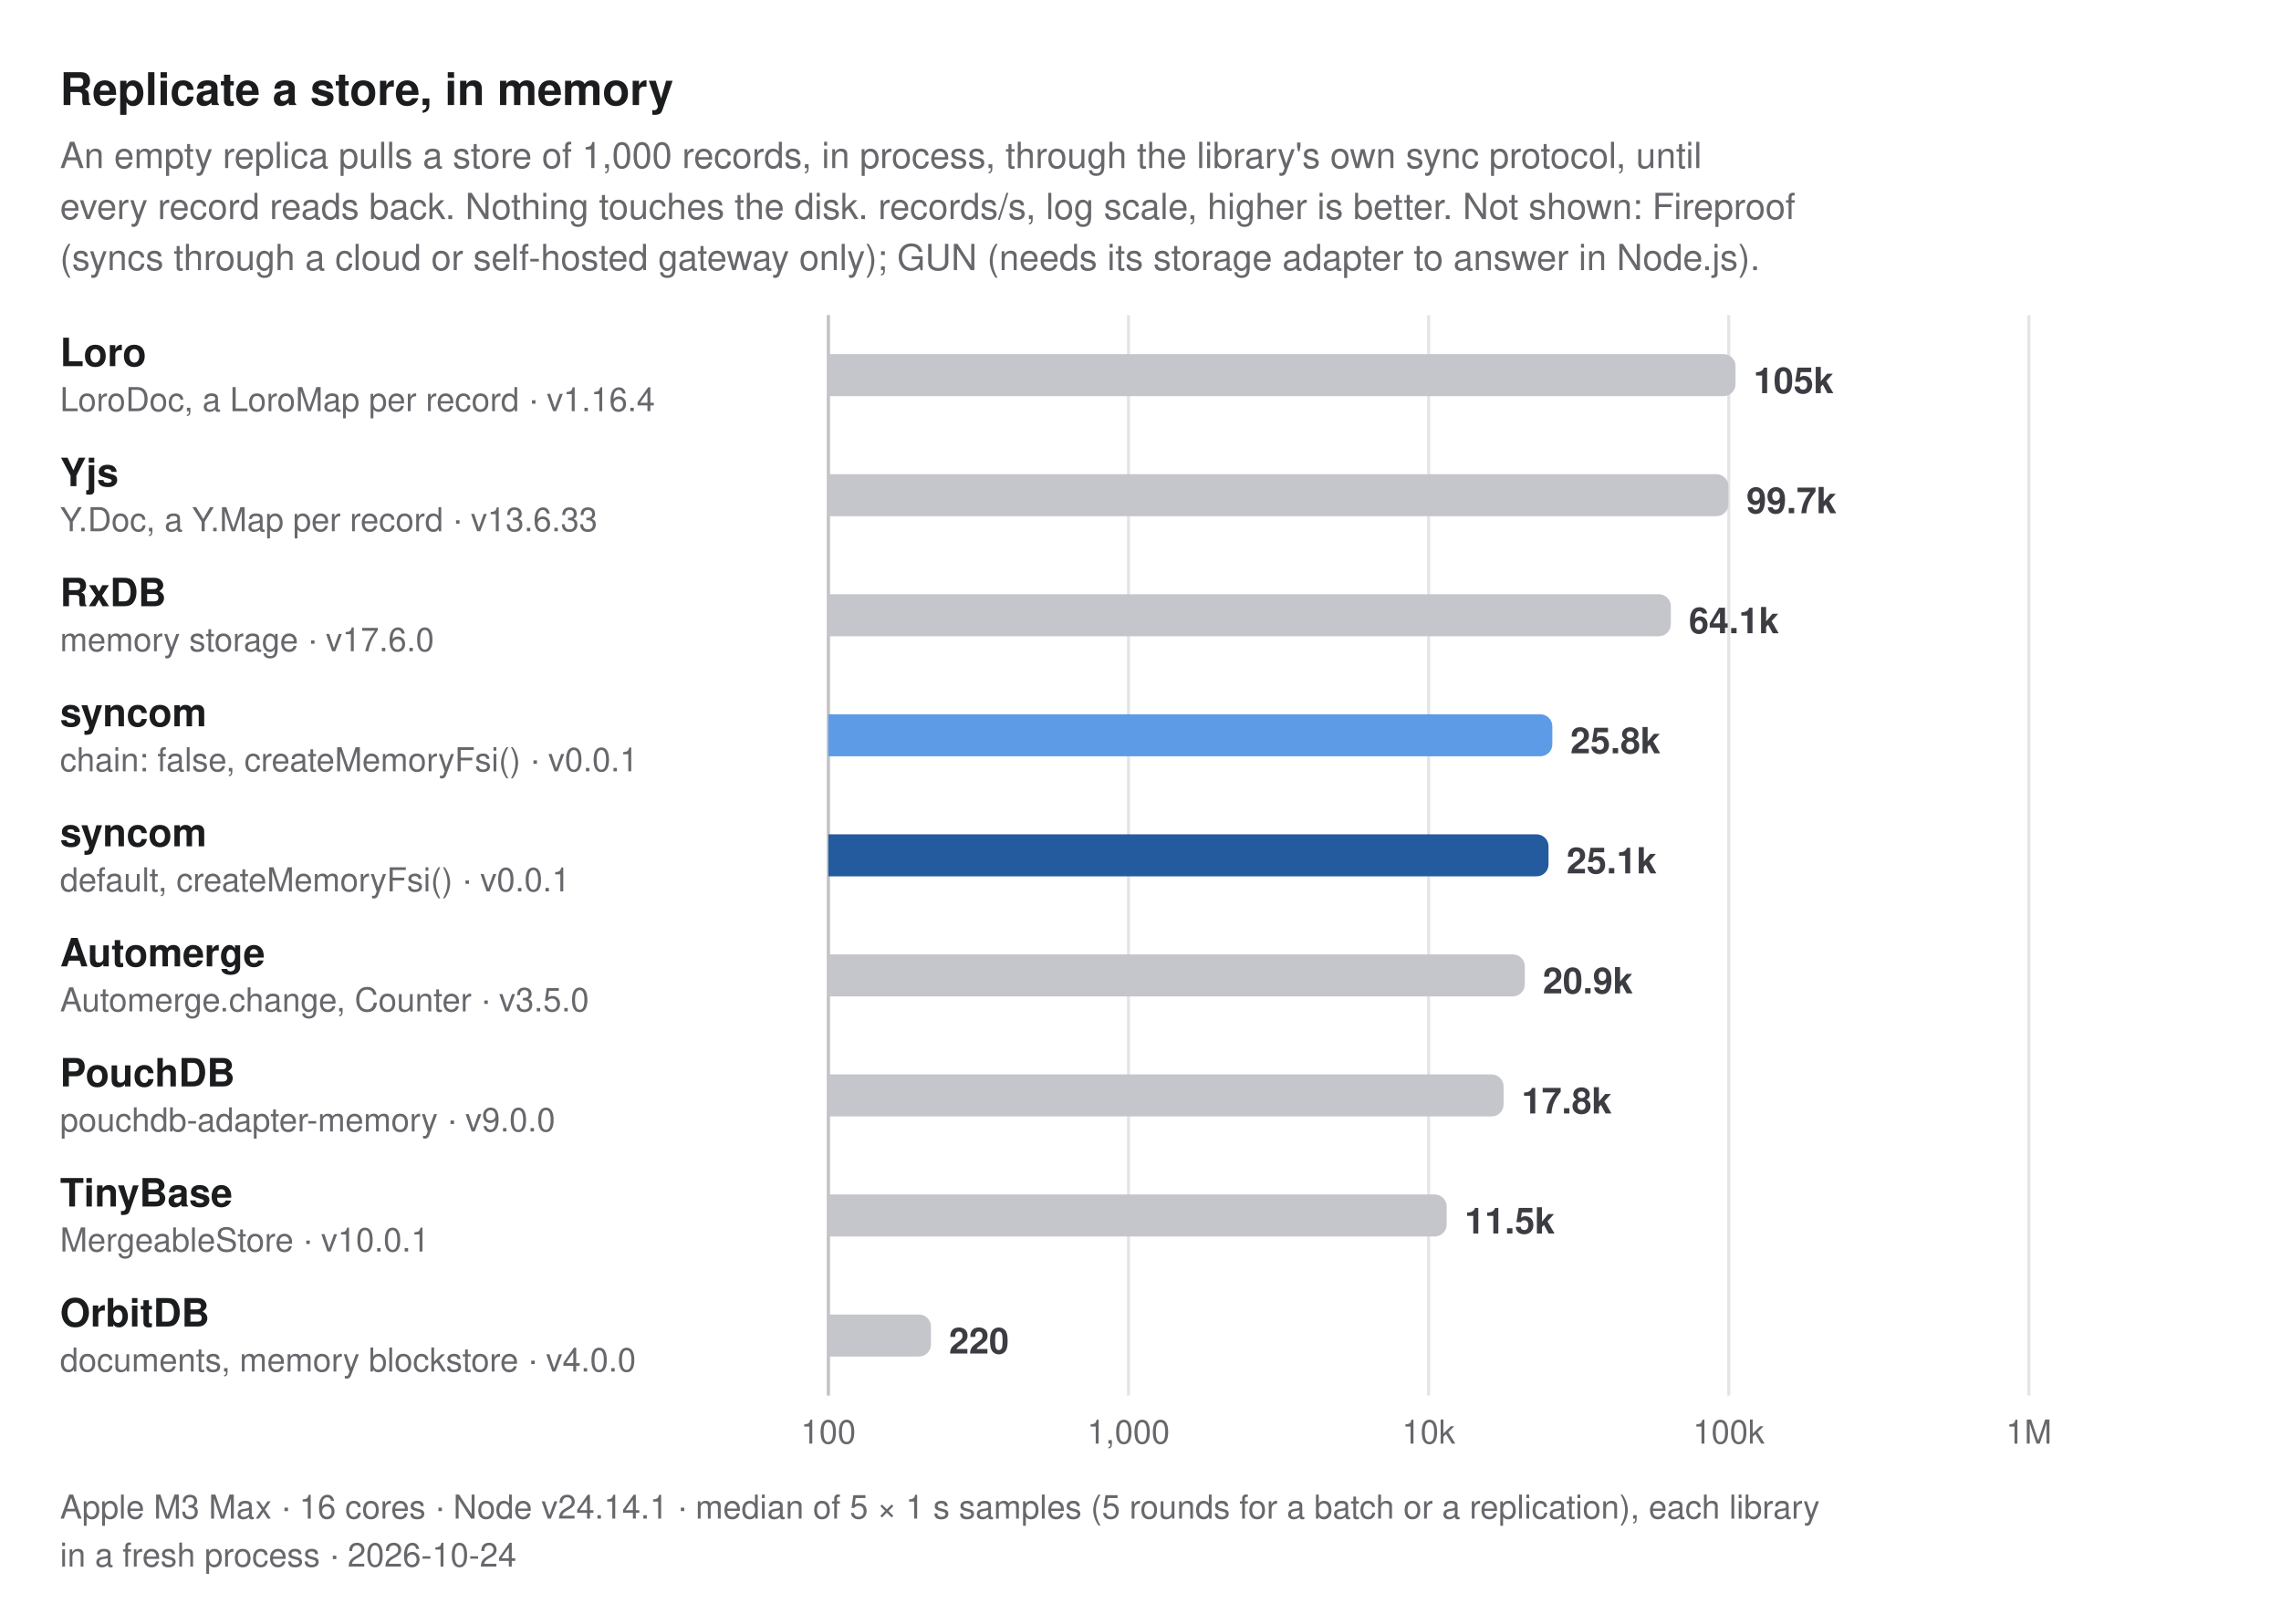
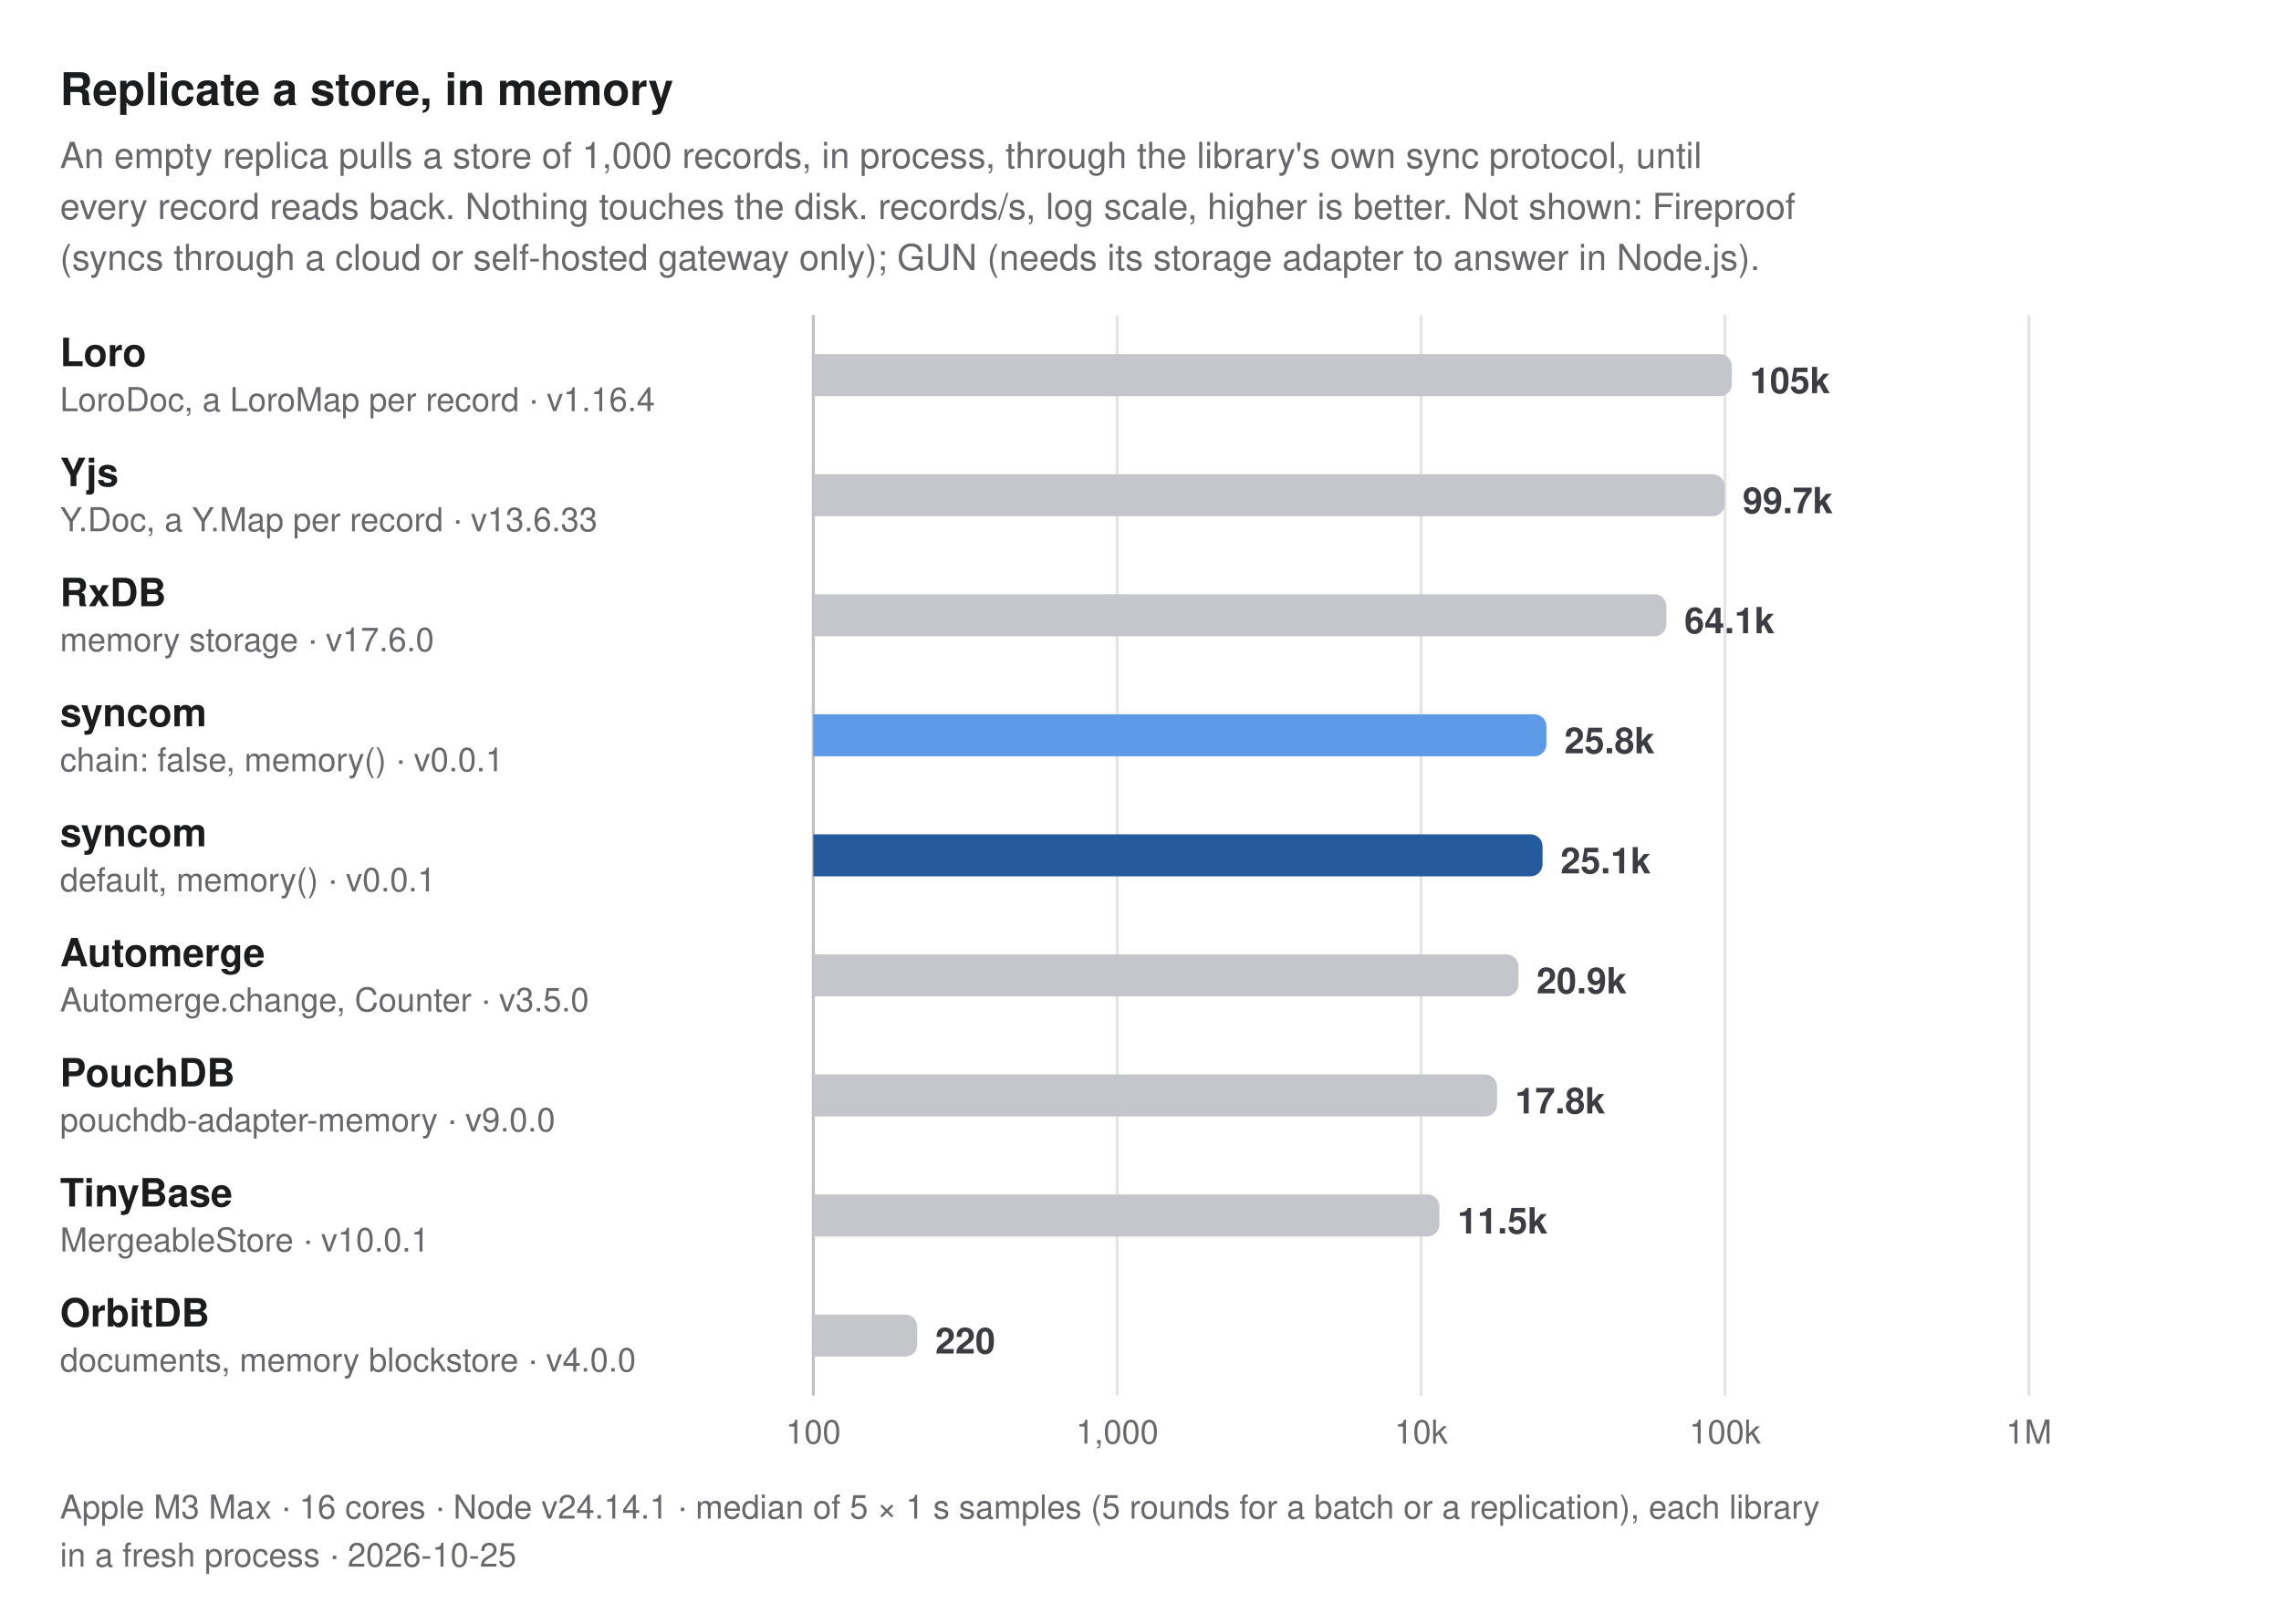
<svg xmlns="http://www.w3.org/2000/svg" width="760" height="541" viewBox="0 0 760 541" role="img" aria-label="Replicate a store, in memory. An empty replica pulls a store of 1,000 records, in process, through the library's own sync protocol, until every record reads back. Nothing touches the disk. records/s, log scale, higher is better. Not shown: Fireproof (syncs through a cloud or self-hosted gateway only); GUN (needs its storage adapter to answer in Node.js).">
  <style>
  text { font-family: -apple-system, BlinkMacSystemFont, "Segoe UI", Helvetica, Arial, sans-serif; }
  .title { font-size: 15px; font-weight: 700; fill: #1b1c1e; }
  .subtitle, .caption { font-size: 12px; fill: #67676c; }
  .caption { font-size: 11px; }
  .group { font-size: 11px; font-weight: 600; letter-spacing: 0.06em; fill: #67676c; }
  .label { font-size: 13px; font-weight: 600; fill: #1b1c1e; }
  .label.primary, .label.secondary { font-weight: 700; }
  .sublabel { font-size: 11px; fill: #67676c; }
  .value { font-size: 12px; font-weight: 600; fill: #3c3c43; font-variant-numeric: tabular-nums; }
  .value.small { font-size: 10px; }
  .legend { font-size: 11px; fill: #3c3c43; }
  .tick { font-size: 11px; fill: #67676c; font-variant-numeric: tabular-nums; }
  .grid { stroke: #e4e4e7; stroke-width: 1; }
  .axis { stroke: #c2c2c4; stroke-width: 1; }
  .ref { stroke: #67676c; stroke-width: 1; stroke-dasharray: 3 3; }
  .bar { fill: #c4c6cc; }
  .bar.primary { fill: #245a9e; }
  .bar.secondary { fill: #5e9be6; }
  @media (prefers-color-scheme: dark) {
    .title, .label { fill: #dfdfd6; }
    .subtitle, .caption, .group, .sublabel, .tick { fill: #98989f; }
    .value, .legend { fill: #c2c2c4; }
    .grid { stroke: #2e2e32; }
    .axis { stroke: #48484c; }
    .ref { stroke: #98989f; }
    .bar { fill: #46474e; }
    .bar.primary { fill: #8dbcf2; }
    .bar.secondary { fill: #3d7bd0; }
  }
</style>
  <text class="title" x="20" y="35">Replicate a store, in memory</text>
  <text class="subtitle" x="20" y="56">An empty replica pulls a store of 1,000 records, in process, through the library's own sync protocol, until</text>
  <text class="subtitle" x="20" y="73">every record reads back. Nothing touches the disk. records/s, log scale, higher is better. Not shown: Fireproof</text>
  <text class="subtitle" x="20" y="90">(syncs through a cloud or self-hosted gateway only); GUN (needs its storage adapter to answer in Node.js).</text>
-   <line class="grid" x1="276" y1="105" x2="276" y2="465" />
-   <text class="tick" x="276" y="481" text-anchor="middle">100</text>
-   <line class="grid" x1="376" y1="105" x2="376" y2="465" />
-   <text class="tick" x="376" y="481" text-anchor="middle">1,000</text>
-   <line class="grid" x1="476" y1="105" x2="476" y2="465" />
-   <text class="tick" x="476" y="481" text-anchor="middle">10k</text>
-   <line class="grid" x1="576" y1="105" x2="576" y2="465" />
-   <text class="tick" x="576" y="481" text-anchor="middle">100k</text>
+   <line class="grid" x1="271" y1="105" x2="271" y2="465" />
+   <text class="tick" x="271" y="481" text-anchor="middle">100</text>
+   <line class="grid" x1="372.25" y1="105" x2="372.25" y2="465" />
+   <text class="tick" x="372.25" y="481" text-anchor="middle">1,000</text>
+   <line class="grid" x1="473.5" y1="105" x2="473.5" y2="465" />
+   <text class="tick" x="473.5" y="481" text-anchor="middle">10k</text>
+   <line class="grid" x1="574.75" y1="105" x2="574.75" y2="465" />
+   <text class="tick" x="574.75" y="481" text-anchor="middle">100k</text>
  <line class="grid" x1="676" y1="105" x2="676" y2="465" />
  <text class="tick" x="676" y="481" text-anchor="middle">1M</text>
-   <line class="axis" x1="276" y1="105" x2="276" y2="465" />
+   <line class="axis" x1="271" y1="105" x2="271" y2="465" />
  <g>
    <text class="label" x="20" y="122">Loro</text>
    <text class="sublabel" x="20" y="137">LoroDoc, a LoroMap per record · v1.16.4</text>
-     <path class="bar" d="M276,118H574.256A4,4 0 0 1 578.256,122V128A4,4 0 0 1 574.256,132H276Z" />
-     <text class="value" x="584.256" y="131">105k</text>
+     <path class="bar" d="M271,118H573.034A4,4 0 0 1 577.034,122V128A4,4 0 0 1 573.034,132H271Z" />
+     <text class="value" x="583.034" y="131">105k</text>
  </g>
  <g>
    <text class="label" x="20" y="162">Yjs</text>
    <text class="sublabel" x="20" y="177">Y.Doc, a Y.Map per record · v13.6.33</text>
-     <path class="bar" d="M276,158H571.882A4,4 0 0 1 575.882,162V168A4,4 0 0 1 571.882,172H276Z" />
-     <text class="value" x="581.882" y="171">99.7k</text>
+     <path class="bar" d="M271,158H570.631A4,4 0 0 1 574.631,162V168A4,4 0 0 1 570.631,172H271Z" />
+     <text class="value" x="580.631" y="171">99.7k</text>
  </g>
  <g>
    <text class="label" x="20" y="202">RxDB</text>
    <text class="sublabel" x="20" y="217">memory storage · v17.6.0</text>
-     <path class="bar" d="M276,198H552.701A4,4 0 0 1 556.701,202V208A4,4 0 0 1 552.701,212H276Z" />
-     <text class="value" x="562.701" y="211">64.1k</text>
+     <path class="bar" d="M271,198H551.21A4,4 0 0 1 555.21,202V208A4,4 0 0 1 551.21,212H271Z" />
+     <text class="value" x="561.21" y="211">64.1k</text>
  </g>
  <g>
    <text class="label secondary" x="20" y="242">syncom</text>
-     <text class="sublabel" x="20" y="257">chain: false, createMemoryFsi() · v0.0.1</text>
-     <path class="bar secondary" d="M276,238H513.223A4,4 0 0 1 517.223,242V248A4,4 0 0 1 513.223,252H276Z" />
-     <text class="value" x="523.223" y="251">25.8k</text>
+     <text class="sublabel" x="20" y="257">chain: false, memory() · v0.0.1</text>
+     <path class="bar secondary" d="M271,238H511.238A4,4 0 0 1 515.238,242V248A4,4 0 0 1 511.238,252H271Z" />
+     <text class="value" x="521.238" y="251">25.8k</text>
  </g>
  <g>
    <text class="label primary" x="20" y="282">syncom</text>
-     <text class="sublabel" x="20" y="297">default, createMemoryFsi() · v0.0.1</text>
-     <path class="bar primary" d="M276,278H511.951A4,4 0 0 1 515.951,282V288A4,4 0 0 1 511.951,292H276Z" />
-     <text class="value" x="521.951" y="291">25.1k</text>
+     <text class="sublabel" x="20" y="297">default, memory() · v0.0.1</text>
+     <path class="bar primary" d="M271,278H509.95A4,4 0 0 1 513.95,282V288A4,4 0 0 1 509.95,292H271Z" />
+     <text class="value" x="519.95" y="291">25.1k</text>
  </g>
  <g>
    <text class="label" x="20" y="322">Automerge</text>
    <text class="sublabel" x="20" y="337">Automerge.change, Counter · v3.5.0</text>
-     <path class="bar" d="M276,318H504.04A4,4 0 0 1 508.04,322V328A4,4 0 0 1 504.04,332H276Z" />
-     <text class="value" x="514.04" y="331">20.9k</text>
+     <path class="bar" d="M271,318H501.941A4,4 0 0 1 505.941,322V328A4,4 0 0 1 501.941,332H271Z" />
+     <text class="value" x="511.941" y="331">20.9k</text>
  </g>
  <g>
    <text class="label" x="20" y="362">PouchDB</text>
    <text class="sublabel" x="20" y="377">pouchdb-adapter-memory · v9.0.0</text>
-     <path class="bar" d="M276,358H496.984A4,4 0 0 1 500.984,362V368A4,4 0 0 1 496.984,372H276Z" />
-     <text class="value" x="506.984" y="371">17.8k</text>
+     <path class="bar" d="M271,358H494.796A4,4 0 0 1 498.796,362V368A4,4 0 0 1 494.796,372H271Z" />
+     <text class="value" x="504.796" y="371">17.8k</text>
  </g>
  <g>
    <text class="label" x="20" y="402">TinyBase</text>
    <text class="sublabel" x="20" y="417">MergeableStore · v10.0.1</text>
-     <path class="bar" d="M276,398H478.018A4,4 0 0 1 482.018,402V408A4,4 0 0 1 478.018,412H276Z" />
-     <text class="value" x="488.018" y="411">11.5k</text>
+     <path class="bar" d="M271,398H475.593A4,4 0 0 1 479.593,402V408A4,4 0 0 1 475.593,412H271Z" />
+     <text class="value" x="485.593" y="411">11.5k</text>
  </g>
  <g>
    <text class="label" x="20" y="442">OrbitDB</text>
    <text class="sublabel" x="20" y="457">documents, memory blockstore · v4.0.0</text>
-     <path class="bar" d="M276,438H306.184A4,4 0 0 1 310.184,442V448A4,4 0 0 1 306.184,452H276Z" />
-     <text class="value" x="316.184" y="451">220</text>
+     <path class="bar" d="M271,438H301.612A4,4 0 0 1 305.612,442V448A4,4 0 0 1 301.612,452H271Z" />
+     <text class="value" x="311.612" y="451">220</text>
  </g>
  <text class="caption" x="20" y="506">Apple M3 Max · 16 cores · Node v24.14.1 · median of 5 × 1 s samples (5 rounds for a batch or a replication), each library</text>
-   <text class="caption" x="20" y="522">in a fresh process · 2026-10-24</text>
+   <text class="caption" x="20" y="522">in a fresh process · 2026-10-25</text>
</svg>
